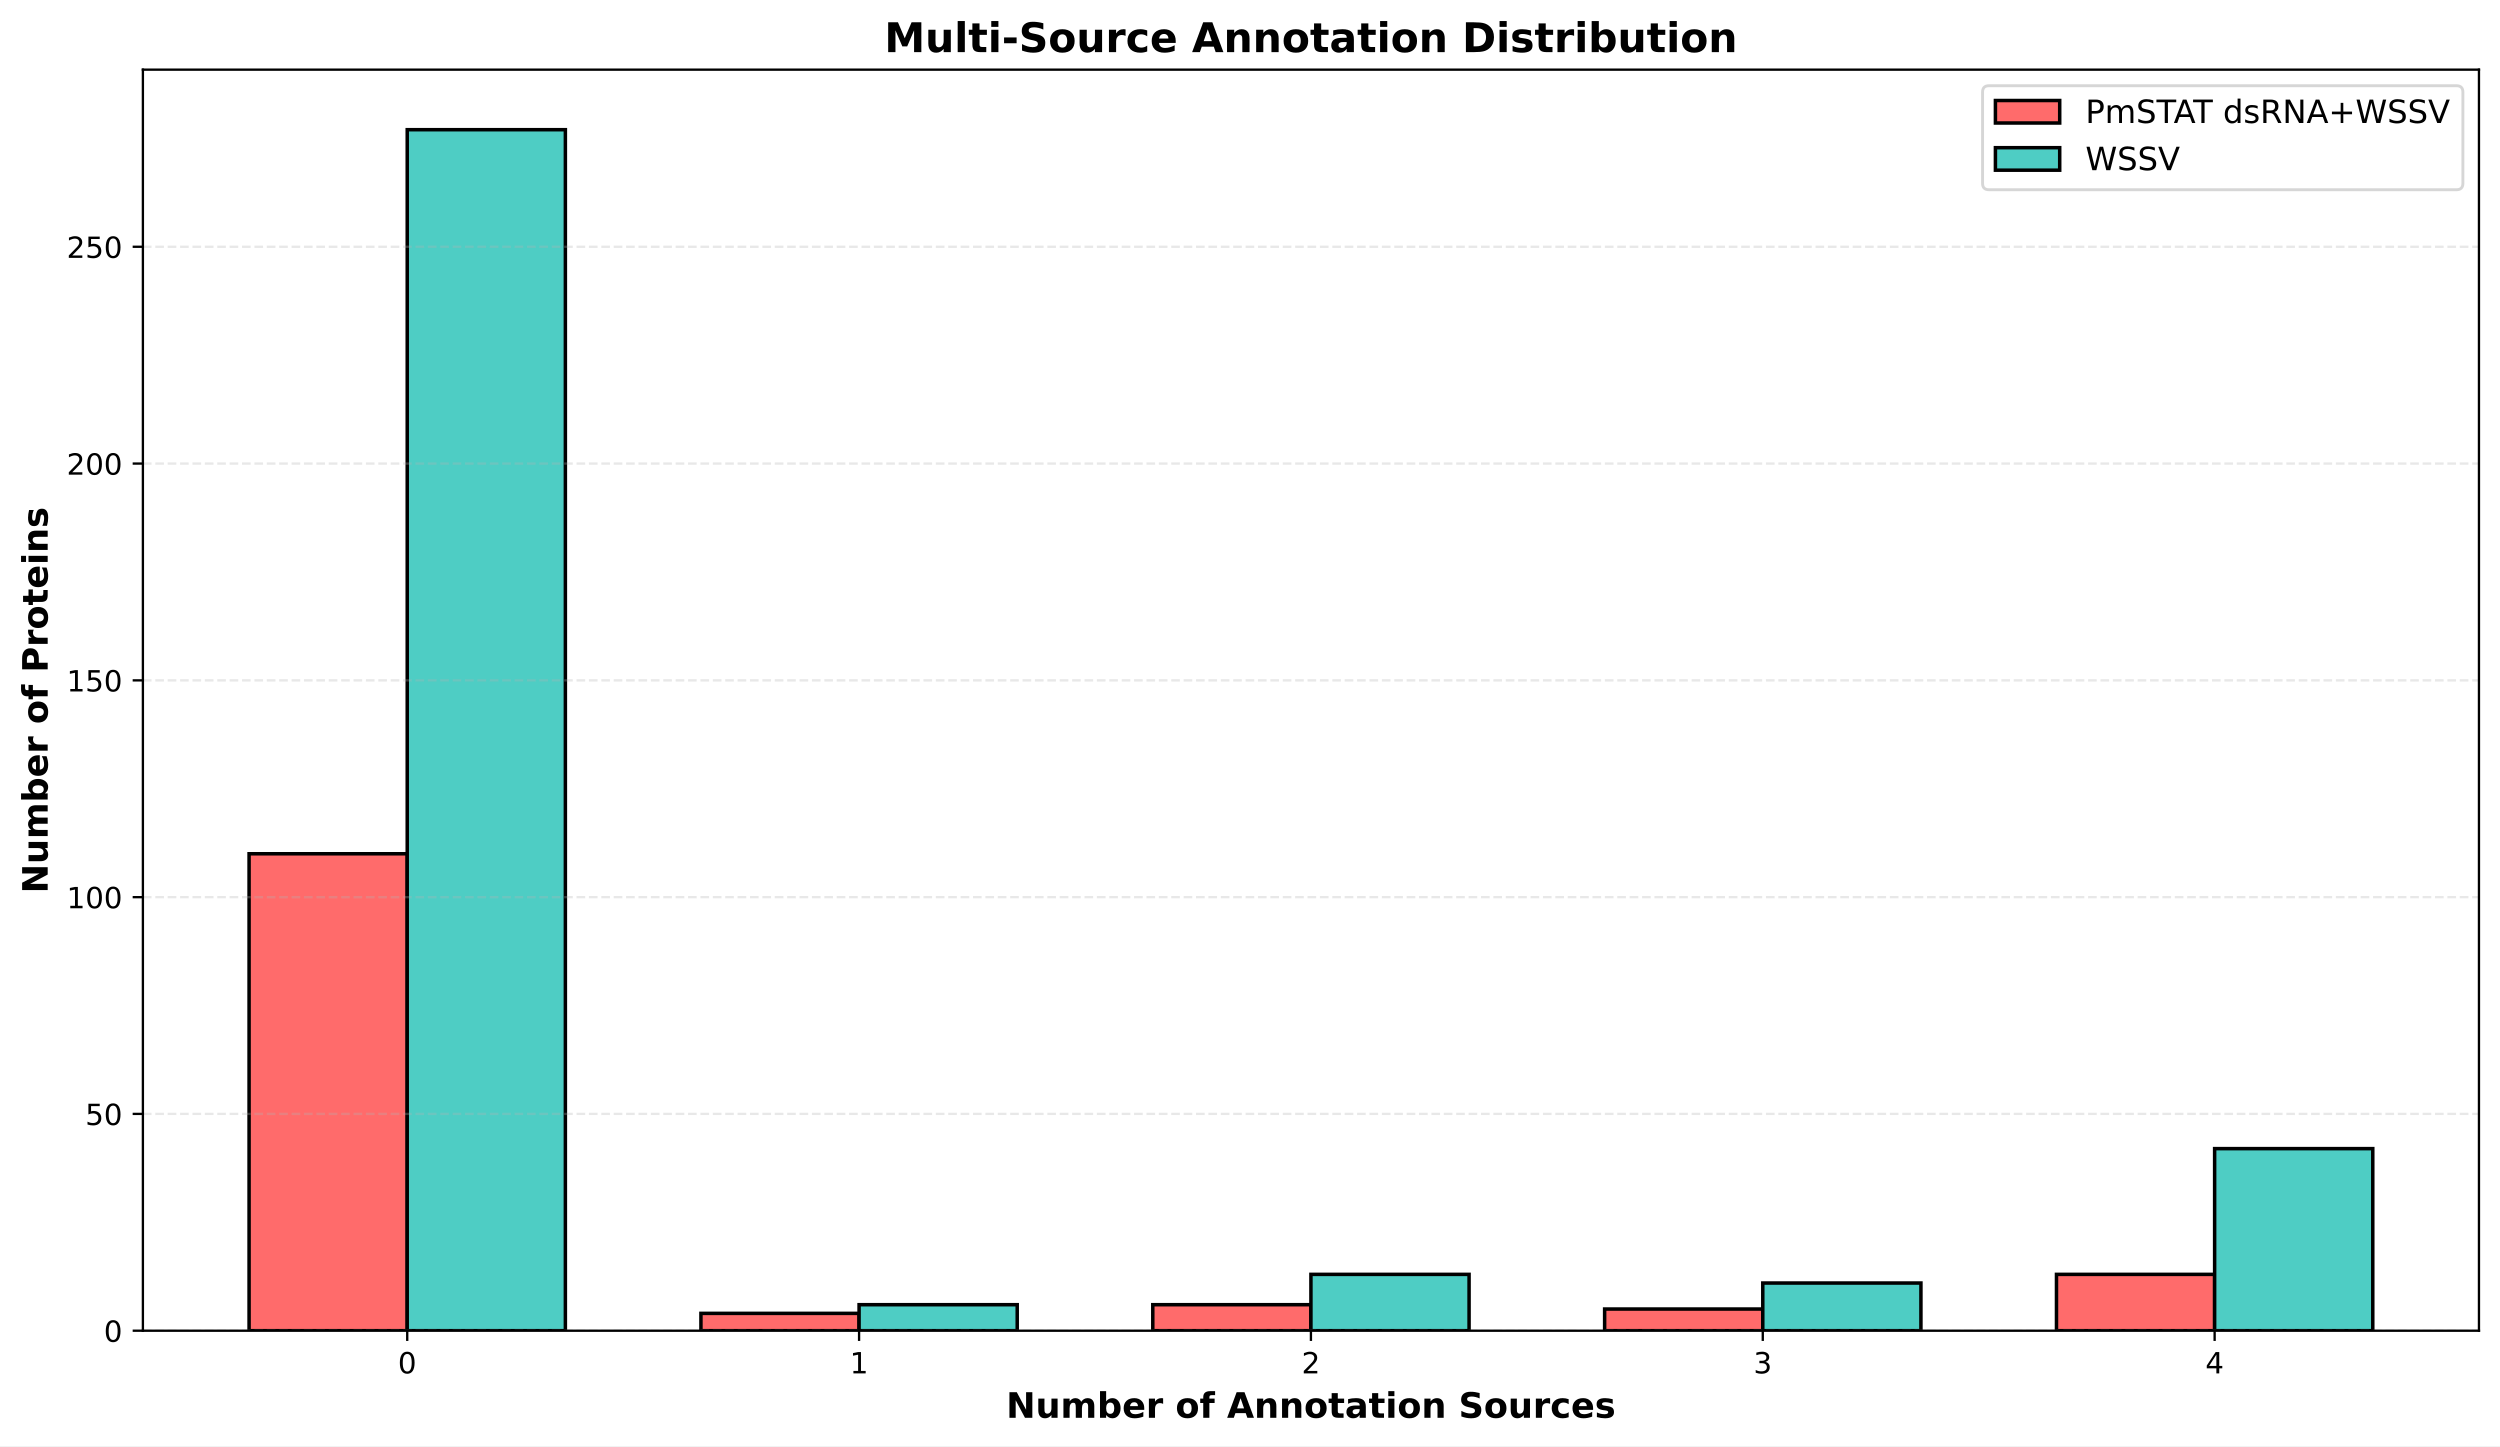
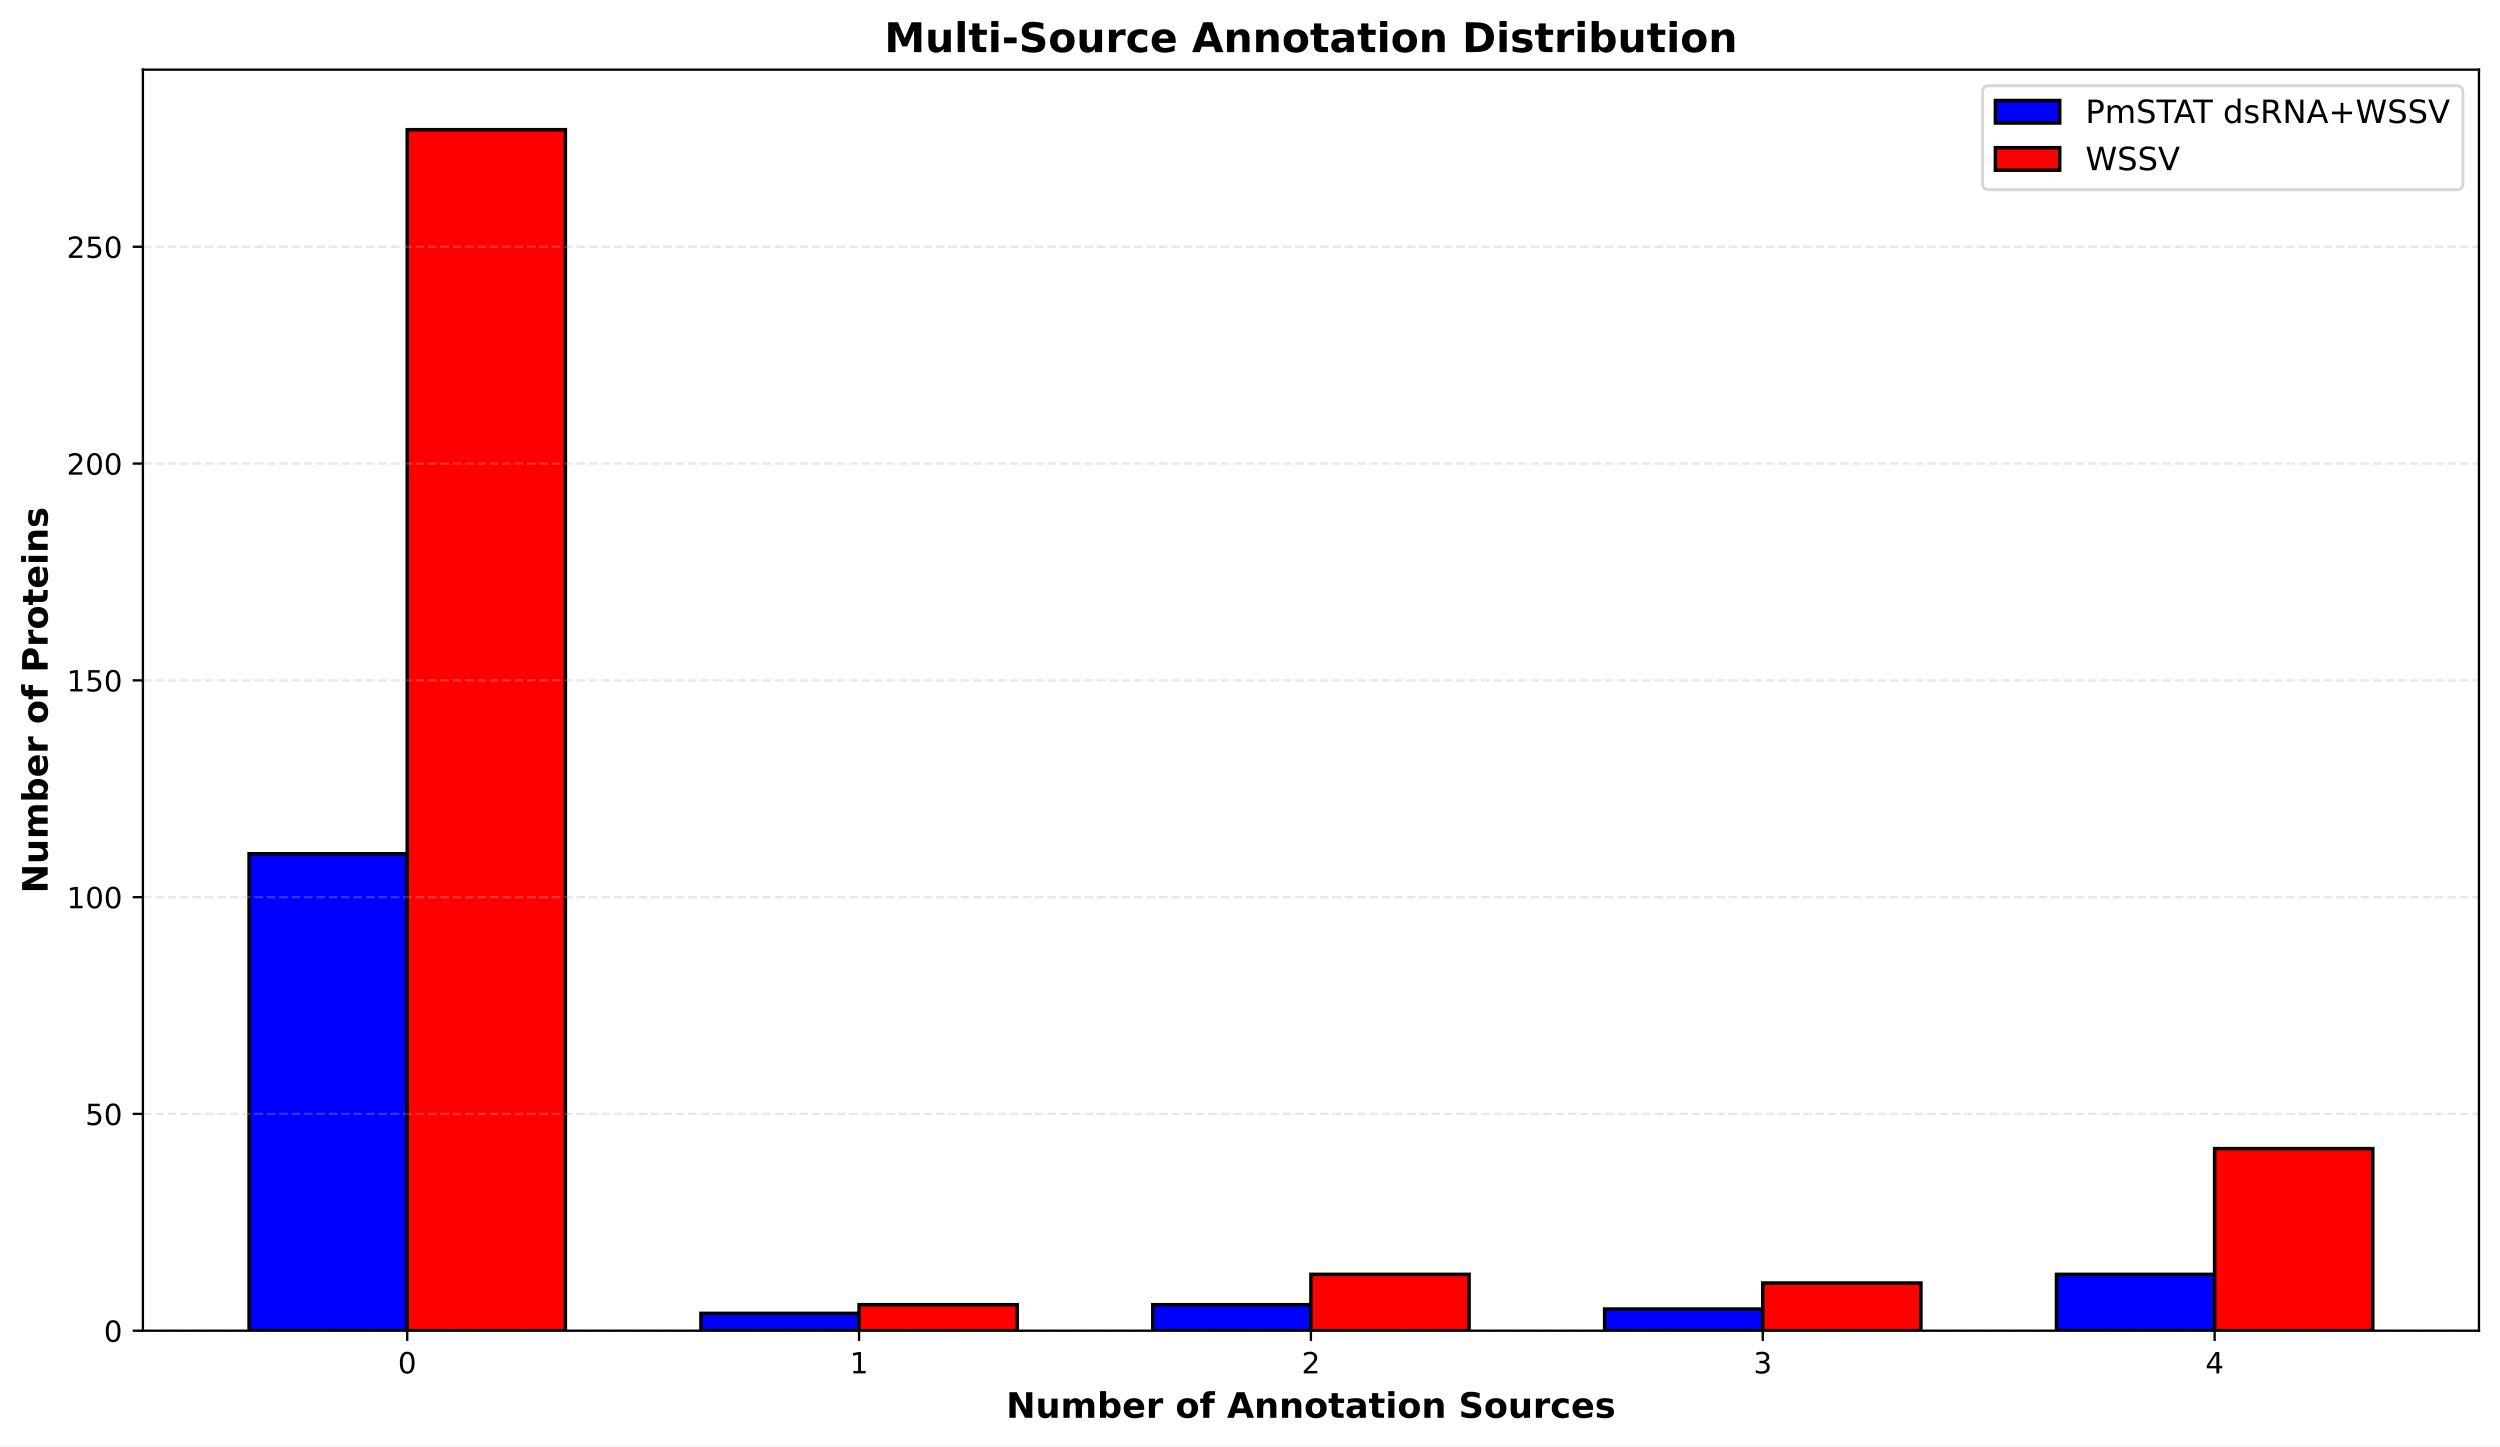
<svg xmlns="http://www.w3.org/2000/svg" xmlns:xlink="http://www.w3.org/1999/xlink" width="855.551pt" height="494.89pt" viewBox="0 0 855.551 494.89" version="1.1">
  <defs>
    <style type="text/css">*{stroke-linejoin: round; stroke-linecap: butt}</style>
  </defs>
  <g id="figure_1">
    <g id="patch_1">
      <path d="M 0 494.89  L 855.551 494.89  L 855.551 0  L 0 0  z " style="fill: #ffffff" />
    </g>
    <g id="axes_1">
      <g id="patch_2">
        <path d="M 48.901 455.398  L 848.351 455.398  L 848.351 23.838  L 48.901 23.838  z " style="fill: #ffffff" />
      </g>
      <g id="patch_3">
-         <path d="M 85.24 455.398  L 139.361 455.398  L 139.361 292.181  L 85.24 292.181  z " clip-path="url(#pb38f978073)" style="fill: #ff6b6b; stroke: #000000; stroke-width: 1.2; stroke-linejoin: miter" />
+         <path d="M 85.24 455.398  L 139.361 455.398  L 139.361 292.181  L 85.24 292.181  z " clip-path="url(#p3e887a3053)" style="fill: #0000ff; stroke: #000000; stroke-width: 1.2; stroke-linejoin: miter" />
      </g>
      <g id="patch_4">
-         <path d="M 239.872 455.398  L 293.994 455.398  L 293.994 449.463  L 239.872 449.463  z " clip-path="url(#pb38f978073)" style="fill: #ff6b6b; stroke: #000000; stroke-width: 1.2; stroke-linejoin: miter" />
+         <path d="M 239.872 455.398  L 293.994 455.398  L 293.994 449.463  L 239.872 449.463  z " clip-path="url(#p3e887a3053)" style="fill: #0000ff; stroke: #000000; stroke-width: 1.2; stroke-linejoin: miter" />
      </g>
      <g id="patch_5">
-         <path d="M 394.505 455.398  L 448.626 455.398  L 448.626 446.495  L 394.505 446.495  z " clip-path="url(#pb38f978073)" style="fill: #ff6b6b; stroke: #000000; stroke-width: 1.2; stroke-linejoin: miter" />
+         <path d="M 394.505 455.398  L 448.626 455.398  L 448.626 446.495  L 394.505 446.495  z " clip-path="url(#p3e887a3053)" style="fill: #0000ff; stroke: #000000; stroke-width: 1.2; stroke-linejoin: miter" />
      </g>
      <g id="patch_6">
-         <path d="M 549.137 455.398  L 603.259 455.398  L 603.259 447.979  L 549.137 447.979  z " clip-path="url(#pb38f978073)" style="fill: #ff6b6b; stroke: #000000; stroke-width: 1.2; stroke-linejoin: miter" />
+         <path d="M 549.137 455.398  L 603.259 455.398  L 603.259 447.979  L 549.137 447.979  z " clip-path="url(#p3e887a3053)" style="fill: #0000ff; stroke: #000000; stroke-width: 1.2; stroke-linejoin: miter" />
      </g>
      <g id="patch_7">
-         <path d="M 703.77 455.398  L 757.891 455.398  L 757.891 436.109  L 703.77 436.109  z " clip-path="url(#pb38f978073)" style="fill: #ff6b6b; stroke: #000000; stroke-width: 1.2; stroke-linejoin: miter" />
+         <path d="M 703.77 455.398  L 757.891 455.398  L 757.891 436.109  L 703.77 436.109  z " clip-path="url(#p3e887a3053)" style="fill: #0000ff; stroke: #000000; stroke-width: 1.2; stroke-linejoin: miter" />
      </g>
      <g id="patch_8">
-         <path d="M 139.361 455.398  L 193.483 455.398  L 193.483 44.388  L 139.361 44.388  z " clip-path="url(#pb38f978073)" style="fill: #4ecdc4; stroke: #000000; stroke-width: 1.2; stroke-linejoin: miter" />
+         <path d="M 139.361 455.398  L 193.483 455.398  L 193.483 44.388  L 139.361 44.388  z " clip-path="url(#p3e887a3053)" style="fill: #ff0000; stroke: #000000; stroke-width: 1.2; stroke-linejoin: miter" />
      </g>
      <g id="patch_9">
-         <path d="M 293.994 455.398  L 348.115 455.398  L 348.115 446.495  L 293.994 446.495  z " clip-path="url(#pb38f978073)" style="fill: #4ecdc4; stroke: #000000; stroke-width: 1.2; stroke-linejoin: miter" />
+         <path d="M 293.994 455.398  L 348.115 455.398  L 348.115 446.495  L 293.994 446.495  z " clip-path="url(#p3e887a3053)" style="fill: #ff0000; stroke: #000000; stroke-width: 1.2; stroke-linejoin: miter" />
      </g>
      <g id="patch_10">
-         <path d="M 448.626 455.398  L 502.748 455.398  L 502.748 436.109  L 448.626 436.109  z " clip-path="url(#pb38f978073)" style="fill: #4ecdc4; stroke: #000000; stroke-width: 1.2; stroke-linejoin: miter" />
+         <path d="M 448.626 455.398  L 502.748 455.398  L 502.748 436.109  L 448.626 436.109  z " clip-path="url(#p3e887a3053)" style="fill: #ff0000; stroke: #000000; stroke-width: 1.2; stroke-linejoin: miter" />
      </g>
      <g id="patch_11">
-         <path d="M 603.259 455.398  L 657.38 455.398  L 657.38 439.076  L 603.259 439.076  z " clip-path="url(#pb38f978073)" style="fill: #4ecdc4; stroke: #000000; stroke-width: 1.2; stroke-linejoin: miter" />
+         <path d="M 603.259 455.398  L 657.38 455.398  L 657.38 439.076  L 603.259 439.076  z " clip-path="url(#p3e887a3053)" style="fill: #ff0000; stroke: #000000; stroke-width: 1.2; stroke-linejoin: miter" />
      </g>
      <g id="patch_12">
-         <path d="M 757.891 455.398  L 812.013 455.398  L 812.013 393.079  L 757.891 393.079  z " clip-path="url(#pb38f978073)" style="fill: #4ecdc4; stroke: #000000; stroke-width: 1.2; stroke-linejoin: miter" />
+         <path d="M 757.891 455.398  L 812.013 455.398  L 812.013 393.079  L 757.891 393.079  z " clip-path="url(#p3e887a3053)" style="fill: #ff0000; stroke: #000000; stroke-width: 1.2; stroke-linejoin: miter" />
      </g>
      <g id="matplotlib.axis_1">
        <g id="xtick_1">
          <g id="line2d_1">
            <defs>
-               <path id="mf3f2d8fe4f" d="M 0 0  L 0 3.5  " style="stroke: #000000; stroke-width: 0.8" />
+               <path id="m3066d6a804" d="M 0 0  L 0 3.5  " style="stroke: #000000; stroke-width: 0.8" />
            </defs>
            <g>
-               <use xlink:href="#mf3f2d8fe4f" x="139.361" y="455.398" style="stroke: #000000; stroke-width: 0.8" />
+               <use xlink:href="#m3066d6a804" x="139.361" y="455.398" style="stroke: #000000; stroke-width: 0.8" />
            </g>
          </g>
          <g id="text_1">
            <g transform="translate(136.18 469.9962) scale(0.1 -0.1)">
              <defs>
                <path id="DejaVuSans-30" d="M 2034 4250  Q 1547 4250 1301 3770  Q 1056 3291 1056 2328  Q 1056 1369 1301 889  Q 1547 409 2034 409  Q 2525 409 2770 889  Q 3016 1369 3016 2328  Q 3016 3291 2770 3770  Q 2525 4250 2034 4250  z M 2034 4750  Q 2819 4750 3233 4129  Q 3647 3509 3647 2328  Q 3647 1150 3233 529  Q 2819 -91 2034 -91  Q 1250 -91 836 529  Q 422 1150 422 2328  Q 422 3509 836 4129  Q 1250 4750 2034 4750  z " transform="scale(0.015625)" />
              </defs>
              <use xlink:href="#DejaVuSans-30" />
            </g>
          </g>
        </g>
        <g id="xtick_2">
          <g id="line2d_2">
            <g>
-               <use xlink:href="#mf3f2d8fe4f" x="293.994" y="455.398" style="stroke: #000000; stroke-width: 0.8" />
+               <use xlink:href="#m3066d6a804" x="293.994" y="455.398" style="stroke: #000000; stroke-width: 0.8" />
            </g>
          </g>
          <g id="text_2">
            <g transform="translate(290.8125 469.9962) scale(0.1 -0.1)">
              <defs>
                <path id="DejaVuSans-31" d="M 794 531  L 1825 531  L 1825 4091  L 703 3866  L 703 4441  L 1819 4666  L 2450 4666  L 2450 531  L 3481 531  L 3481 0  L 794 0  L 794 531  z " transform="scale(0.015625)" />
              </defs>
              <use xlink:href="#DejaVuSans-31" />
            </g>
          </g>
        </g>
        <g id="xtick_3">
          <g id="line2d_3">
            <g>
-               <use xlink:href="#mf3f2d8fe4f" x="448.626" y="455.398" style="stroke: #000000; stroke-width: 0.8" />
+               <use xlink:href="#m3066d6a804" x="448.626" y="455.398" style="stroke: #000000; stroke-width: 0.8" />
            </g>
          </g>
          <g id="text_3">
            <g transform="translate(445.445 469.9962) scale(0.1 -0.1)">
              <defs>
                <path id="DejaVuSans-32" d="M 1228 531  L 3431 531  L 3431 0  L 469 0  L 469 531  Q 828 903 1448 1529  Q 2069 2156 2228 2338  Q 2531 2678 2651 2914  Q 2772 3150 2772 3378  Q 2772 3750 2511 3984  Q 2250 4219 1831 4219  Q 1534 4219 1204 4116  Q 875 4013 500 3803  L 500 4441  Q 881 4594 1212 4672  Q 1544 4750 1819 4750  Q 2544 4750 2975 4387  Q 3406 4025 3406 3419  Q 3406 3131 3298 2873  Q 3191 2616 2906 2266  Q 2828 2175 2409 1742  Q 1991 1309 1228 531  z " transform="scale(0.015625)" />
              </defs>
              <use xlink:href="#DejaVuSans-32" />
            </g>
          </g>
        </g>
        <g id="xtick_4">
          <g id="line2d_4">
            <g>
-               <use xlink:href="#mf3f2d8fe4f" x="603.259" y="455.398" style="stroke: #000000; stroke-width: 0.8" />
+               <use xlink:href="#m3066d6a804" x="603.259" y="455.398" style="stroke: #000000; stroke-width: 0.8" />
            </g>
          </g>
          <g id="text_4">
            <g transform="translate(600.0775 469.9962) scale(0.1 -0.1)">
              <defs>
                <path id="DejaVuSans-33" d="M 2597 2516  Q 3050 2419 3304 2112  Q 3559 1806 3559 1356  Q 3559 666 3084 287  Q 2609 -91 1734 -91  Q 1441 -91 1130 -33  Q 819 25 488 141  L 488 750  Q 750 597 1062 519  Q 1375 441 1716 441  Q 2309 441 2620 675  Q 2931 909 2931 1356  Q 2931 1769 2642 2001  Q 2353 2234 1838 2234  L 1294 2234  L 1294 2753  L 1863 2753  Q 2328 2753 2575 2939  Q 2822 3125 2822 3475  Q 2822 3834 2567 4026  Q 2313 4219 1838 4219  Q 1578 4219 1281 4162  Q 984 4106 628 3988  L 628 4550  Q 988 4650 1302 4700  Q 1616 4750 1894 4750  Q 2613 4750 3031 4423  Q 3450 4097 3450 3541  Q 3450 3153 3228 2886  Q 3006 2619 2597 2516  z " transform="scale(0.015625)" />
              </defs>
              <use xlink:href="#DejaVuSans-33" />
            </g>
          </g>
        </g>
        <g id="xtick_5">
          <g id="line2d_5">
            <g>
-               <use xlink:href="#mf3f2d8fe4f" x="757.891" y="455.398" style="stroke: #000000; stroke-width: 0.8" />
+               <use xlink:href="#m3066d6a804" x="757.891" y="455.398" style="stroke: #000000; stroke-width: 0.8" />
            </g>
          </g>
          <g id="text_5">
            <g transform="translate(754.71 469.9962) scale(0.1 -0.1)">
              <defs>
                <path id="DejaVuSans-34" d="M 2419 4116  L 825 1625  L 2419 1625  L 2419 4116  z M 2253 4666  L 3047 4666  L 3047 1625  L 3713 1625  L 3713 1100  L 3047 1100  L 3047 0  L 2419 0  L 2419 1100  L 313 1100  L 313 1709  L 2253 4666  z " transform="scale(0.015625)" />
              </defs>
              <use xlink:href="#DejaVuSans-34" />
            </g>
          </g>
        </g>
        <g id="text_6">
          <g transform="translate(344.3462 485.1941) scale(0.12 -0.12)">
            <defs>
              <path id="DejaVuSans-Bold-4e" d="M 588 4666  L 1931 4666  L 3628 1466  L 3628 4666  L 4769 4666  L 4769 0  L 3425 0  L 1728 3200  L 1728 0  L 588 0  L 588 4666  z " transform="scale(0.015625)" />
              <path id="DejaVuSans-Bold-75" d="M 500 1363  L 500 3500  L 1625 3500  L 1625 3150  Q 1625 2866 1622 2436  Q 1619 2006 1619 1863  Q 1619 1441 1641 1255  Q 1663 1069 1716 984  Q 1784 875 1895 815  Q 2006 756 2150 756  Q 2500 756 2700 1025  Q 2900 1294 2900 1772  L 2900 3500  L 4019 3500  L 4019 0  L 2900 0  L 2900 506  Q 2647 200 2364 54  Q 2081 -91 1741 -91  Q 1134 -91 817 281  Q 500 653 500 1363  z " transform="scale(0.015625)" />
              <path id="DejaVuSans-Bold-6d" d="M 3781 2919  Q 3994 3244 4286 3414  Q 4578 3584 4928 3584  Q 5531 3584 5847 3212  Q 6163 2841 6163 2131  L 6163 0  L 5038 0  L 5038 1825  Q 5041 1866 5042 1909  Q 5044 1953 5044 2034  Q 5044 2406 4934 2573  Q 4825 2741 4581 2741  Q 4263 2741 4089 2478  Q 3916 2216 3909 1719  L 3909 0  L 2784 0  L 2784 1825  Q 2784 2406 2684 2573  Q 2584 2741 2328 2741  Q 2006 2741 1831 2477  Q 1656 2213 1656 1722  L 1656 0  L 531 0  L 531 3500  L 1656 3500  L 1656 2988  Q 1863 3284 2130 3434  Q 2397 3584 2719 3584  Q 3081 3584 3359 3409  Q 3638 3234 3781 2919  z " transform="scale(0.015625)" />
              <path id="DejaVuSans-Bold-62" d="M 2400 722  Q 2759 722 2948 984  Q 3138 1247 3138 1747  Q 3138 2247 2948 2509  Q 2759 2772 2400 2772  Q 2041 2772 1848 2508  Q 1656 2244 1656 1747  Q 1656 1250 1848 986  Q 2041 722 2400 722  z M 1656 2988  Q 1888 3294 2169 3439  Q 2450 3584 2816 3584  Q 3463 3584 3878 3070  Q 4294 2556 4294 1747  Q 4294 938 3878 423  Q 3463 -91 2816 -91  Q 2450 -91 2169 54  Q 1888 200 1656 506  L 1656 0  L 538 0  L 538 4863  L 1656 4863  L 1656 2988  z " transform="scale(0.015625)" />
              <path id="DejaVuSans-Bold-65" d="M 4031 1759  L 4031 1441  L 1416 1441  Q 1456 1047 1700 850  Q 1944 653 2381 653  Q 2734 653 3104 758  Q 3475 863 3866 1075  L 3866 213  Q 3469 63 3072 -14  Q 2675 -91 2278 -91  Q 1328 -91 801 392  Q 275 875 275 1747  Q 275 2603 792 3093  Q 1309 3584 2216 3584  Q 3041 3584 3536 3087  Q 4031 2591 4031 1759  z M 2881 2131  Q 2881 2450 2695 2645  Q 2509 2841 2209 2841  Q 1884 2841 1681 2658  Q 1478 2475 1428 2131  L 2881 2131  z " transform="scale(0.015625)" />
              <path id="DejaVuSans-Bold-72" d="M 3138 2547  Q 2991 2616 2845 2648  Q 2700 2681 2553 2681  Q 2122 2681 1889 2404  Q 1656 2128 1656 1613  L 1656 0  L 538 0  L 538 3500  L 1656 3500  L 1656 2925  Q 1872 3269 2151 3426  Q 2431 3584 2822 3584  Q 2878 3584 2943 3579  Q 3009 3575 3134 3559  L 3138 2547  z " transform="scale(0.015625)" />
              <path id="DejaVuSans-Bold-20" transform="scale(0.015625)" />
              <path id="DejaVuSans-Bold-6f" d="M 2203 2784  Q 1831 2784 1636 2517  Q 1441 2250 1441 1747  Q 1441 1244 1636 976  Q 1831 709 2203 709  Q 2569 709 2762 976  Q 2956 1244 2956 1747  Q 2956 2250 2762 2517  Q 2569 2784 2203 2784  z M 2203 3584  Q 3106 3584 3614 3096  Q 4122 2609 4122 1747  Q 4122 884 3614 396  Q 3106 -91 2203 -91  Q 1297 -91 786 396  Q 275 884 275 1747  Q 275 2609 786 3096  Q 1297 3584 2203 3584  z " transform="scale(0.015625)" />
              <path id="DejaVuSans-Bold-66" d="M 2841 4863  L 2841 4128  L 2222 4128  Q 1984 4128 1890 4042  Q 1797 3956 1797 3744  L 1797 3500  L 2753 3500  L 2753 2700  L 1797 2700  L 1797 0  L 678 0  L 678 2700  L 122 2700  L 122 3500  L 678 3500  L 678 3744  Q 678 4316 997 4589  Q 1316 4863 1984 4863  L 2841 4863  z " transform="scale(0.015625)" />
              <path id="DejaVuSans-Bold-41" d="M 3419 850  L 1538 850  L 1241 0  L 31 0  L 1759 4666  L 3194 4666  L 4922 0  L 3713 0  L 3419 850  z M 1838 1716  L 3116 1716  L 2478 3572  L 1838 1716  z " transform="scale(0.015625)" />
              <path id="DejaVuSans-Bold-6e" d="M 4056 2131  L 4056 0  L 2931 0  L 2931 347  L 2931 1631  Q 2931 2084 2911 2256  Q 2891 2428 2841 2509  Q 2775 2619 2662 2680  Q 2550 2741 2406 2741  Q 2056 2741 1856 2470  Q 1656 2200 1656 1722  L 1656 0  L 538 0  L 538 3500  L 1656 3500  L 1656 2988  Q 1909 3294 2193 3439  Q 2478 3584 2822 3584  Q 3428 3584 3742 3212  Q 4056 2841 4056 2131  z " transform="scale(0.015625)" />
              <path id="DejaVuSans-Bold-74" d="M 1759 4494  L 1759 3500  L 2913 3500  L 2913 2700  L 1759 2700  L 1759 1216  Q 1759 972 1856 886  Q 1953 800 2241 800  L 2816 800  L 2816 0  L 1856 0  Q 1194 0 917 276  Q 641 553 641 1216  L 641 2700  L 84 2700  L 84 3500  L 641 3500  L 641 4494  L 1759 4494  z " transform="scale(0.015625)" />
              <path id="DejaVuSans-Bold-61" d="M 2106 1575  Q 1756 1575 1579 1456  Q 1403 1338 1403 1106  Q 1403 894 1545 773  Q 1688 653 1941 653  Q 2256 653 2472 879  Q 2688 1106 2688 1447  L 2688 1575  L 2106 1575  z M 3816 1997  L 3816 0  L 2688 0  L 2688 519  Q 2463 200 2181 54  Q 1900 -91 1497 -91  Q 953 -91 614 226  Q 275 544 275 1050  Q 275 1666 698 1953  Q 1122 2241 2028 2241  L 2688 2241  L 2688 2328  Q 2688 2594 2478 2717  Q 2269 2841 1825 2841  Q 1466 2841 1156 2769  Q 847 2697 581 2553  L 581 3406  Q 941 3494 1303 3539  Q 1666 3584 2028 3584  Q 2975 3584 3395 3211  Q 3816 2838 3816 1997  z " transform="scale(0.015625)" />
              <path id="DejaVuSans-Bold-69" d="M 538 3500  L 1656 3500  L 1656 0  L 538 0  L 538 3500  z M 538 4863  L 1656 4863  L 1656 3950  L 538 3950  L 538 4863  z " transform="scale(0.015625)" />
              <path id="DejaVuSans-Bold-53" d="M 3834 4519  L 3834 3531  Q 3450 3703 3084 3790  Q 2719 3878 2394 3878  Q 1963 3878 1756 3759  Q 1550 3641 1550 3391  Q 1550 3203 1689 3098  Q 1828 2994 2194 2919  L 2706 2816  Q 3484 2659 3812 2340  Q 4141 2022 4141 1434  Q 4141 663 3683 286  Q 3225 -91 2284 -91  Q 1841 -91 1394 -6  Q 947 78 500 244  L 500 1259  Q 947 1022 1364 901  Q 1781 781 2169 781  Q 2563 781 2772 912  Q 2981 1044 2981 1288  Q 2981 1506 2839 1625  Q 2697 1744 2272 1838  L 1806 1941  Q 1106 2091 782 2419  Q 459 2747 459 3303  Q 459 4000 909 4375  Q 1359 4750 2203 4750  Q 2588 4750 2994 4692  Q 3400 4634 3834 4519  z " transform="scale(0.015625)" />
              <path id="DejaVuSans-Bold-63" d="M 3366 3391  L 3366 2478  Q 3138 2634 2908 2709  Q 2678 2784 2431 2784  Q 1963 2784 1702 2511  Q 1441 2238 1441 1747  Q 1441 1256 1702 982  Q 1963 709 2431 709  Q 2694 709 2930 787  Q 3166 866 3366 1019  L 3366 103  Q 3103 6 2833 -42  Q 2563 -91 2291 -91  Q 1344 -91 809 395  Q 275 881 275 1747  Q 275 2613 809 3098  Q 1344 3584 2291 3584  Q 2566 3584 2833 3536  Q 3100 3488 3366 3391  z " transform="scale(0.015625)" />
              <path id="DejaVuSans-Bold-73" d="M 3272 3391  L 3272 2541  Q 2913 2691 2578 2766  Q 2244 2841 1947 2841  Q 1628 2841 1473 2761  Q 1319 2681 1319 2516  Q 1319 2381 1436 2309  Q 1553 2238 1856 2203  L 2053 2175  Q 2913 2066 3209 1816  Q 3506 1566 3506 1031  Q 3506 472 3093 190  Q 2681 -91 1863 -91  Q 1516 -91 1145 -36  Q 775 19 384 128  L 384 978  Q 719 816 1070 734  Q 1422 653 1784 653  Q 2113 653 2278 743  Q 2444 834 2444 1013  Q 2444 1163 2330 1236  Q 2216 1309 1875 1350  L 1678 1375  Q 931 1469 631 1722  Q 331 1975 331 2491  Q 331 3047 712 3315  Q 1094 3584 1881 3584  Q 2191 3584 2531 3537  Q 2872 3491 3272 3391  z " transform="scale(0.015625)" />
            </defs>
            <use xlink:href="#DejaVuSans-Bold-4e" />
            <use xlink:href="#DejaVuSans-Bold-75" transform="translate(83.69141 0)" />
            <use xlink:href="#DejaVuSans-Bold-6d" transform="translate(154.8828 0)" />
            <use xlink:href="#DejaVuSans-Bold-62" transform="translate(259.082 0)" />
            <use xlink:href="#DejaVuSans-Bold-65" transform="translate(330.6641 0)" />
            <use xlink:href="#DejaVuSans-Bold-72" transform="translate(398.4863 0)" />
            <use xlink:href="#DejaVuSans-Bold-20" transform="translate(447.8027 0)" />
            <use xlink:href="#DejaVuSans-Bold-6f" transform="translate(482.6172 0)" />
            <use xlink:href="#DejaVuSans-Bold-66" transform="translate(551.3184 0)" />
            <use xlink:href="#DejaVuSans-Bold-20" transform="translate(594.8242 0)" />
            <use xlink:href="#DejaVuSans-Bold-41" transform="translate(629.6387 0)" />
            <use xlink:href="#DejaVuSans-Bold-6e" transform="translate(707.0312 0)" />
            <use xlink:href="#DejaVuSans-Bold-6e" transform="translate(778.2227 0)" />
            <use xlink:href="#DejaVuSans-Bold-6f" transform="translate(849.4141 0)" />
            <use xlink:href="#DejaVuSans-Bold-74" transform="translate(918.1152 0)" />
            <use xlink:href="#DejaVuSans-Bold-61" transform="translate(965.918 0)" />
            <use xlink:href="#DejaVuSans-Bold-74" transform="translate(1033.398 0)" />
            <use xlink:href="#DejaVuSans-Bold-69" transform="translate(1081.201 0)" />
            <use xlink:href="#DejaVuSans-Bold-6f" transform="translate(1115.479 0)" />
            <use xlink:href="#DejaVuSans-Bold-6e" transform="translate(1184.18 0)" />
            <use xlink:href="#DejaVuSans-Bold-20" transform="translate(1255.371 0)" />
            <use xlink:href="#DejaVuSans-Bold-53" transform="translate(1290.186 0)" />
            <use xlink:href="#DejaVuSans-Bold-6f" transform="translate(1362.207 0)" />
            <use xlink:href="#DejaVuSans-Bold-75" transform="translate(1430.908 0)" />
            <use xlink:href="#DejaVuSans-Bold-72" transform="translate(1502.1 0)" />
            <use xlink:href="#DejaVuSans-Bold-63" transform="translate(1551.416 0)" />
            <use xlink:href="#DejaVuSans-Bold-65" transform="translate(1610.693 0)" />
            <use xlink:href="#DejaVuSans-Bold-73" transform="translate(1678.516 0)" />
          </g>
        </g>
      </g>
      <g id="matplotlib.axis_2">
        <g id="ytick_1">
          <g id="line2d_6">
-             <path d="M 48.901 455.398  L 848.351 455.398  " clip-path="url(#pb38f978073)" style="fill: none; stroke-dasharray: 2.96,1.28; stroke-dashoffset: 0; stroke: #b0b0b0; stroke-opacity: 0.3; stroke-width: 0.8" />
+             <path d="M 48.901 455.398  L 848.351 455.398  " clip-path="url(#p3e887a3053)" style="fill: none; stroke-dasharray: 2.96,1.28; stroke-dashoffset: 0; stroke: #b0b0b0; stroke-opacity: 0.3; stroke-width: 0.8" />
          </g>
          <g id="line2d_7">
            <defs>
-               <path id="m71ae663f70" d="M 0 0  L -3.5 0  " style="stroke: #000000; stroke-width: 0.8" />
+               <path id="m9f82db3da8" d="M 0 0  L -3.5 0  " style="stroke: #000000; stroke-width: 0.8" />
            </defs>
            <g>
-               <use xlink:href="#m71ae663f70" x="48.901" y="455.398" style="stroke: #000000; stroke-width: 0.8" />
+               <use xlink:href="#m9f82db3da8" x="48.901" y="455.398" style="stroke: #000000; stroke-width: 0.8" />
            </g>
          </g>
          <g id="text_7">
            <g transform="translate(35.53875 459.197) scale(0.1 -0.1)">
              <use xlink:href="#DejaVuSans-30" />
            </g>
          </g>
        </g>
        <g id="ytick_2">
          <g id="line2d_8">
-             <path d="M 48.901 381.208  L 848.351 381.208  " clip-path="url(#pb38f978073)" style="fill: none; stroke-dasharray: 2.96,1.28; stroke-dashoffset: 0; stroke: #b0b0b0; stroke-opacity: 0.3; stroke-width: 0.8" />
+             <path d="M 48.901 381.208  L 848.351 381.208  " clip-path="url(#p3e887a3053)" style="fill: none; stroke-dasharray: 2.96,1.28; stroke-dashoffset: 0; stroke: #b0b0b0; stroke-opacity: 0.3; stroke-width: 0.8" />
          </g>
          <g id="line2d_9">
            <g>
-               <use xlink:href="#m71ae663f70" x="48.901" y="381.208" style="stroke: #000000; stroke-width: 0.8" />
+               <use xlink:href="#m9f82db3da8" x="48.901" y="381.208" style="stroke: #000000; stroke-width: 0.8" />
            </g>
          </g>
          <g id="text_8">
            <g transform="translate(29.17625 385.0076) scale(0.1 -0.1)">
              <defs>
                <path id="DejaVuSans-35" d="M 691 4666  L 3169 4666  L 3169 4134  L 1269 4134  L 1269 2991  Q 1406 3038 1543 3061  Q 1681 3084 1819 3084  Q 2600 3084 3056 2656  Q 3513 2228 3513 1497  Q 3513 744 3044 326  Q 2575 -91 1722 -91  Q 1428 -91 1123 -41  Q 819 9 494 109  L 494 744  Q 775 591 1075 516  Q 1375 441 1709 441  Q 2250 441 2565 725  Q 2881 1009 2881 1497  Q 2881 1984 2565 2268  Q 2250 2553 1709 2553  Q 1456 2553 1204 2497  Q 953 2441 691 2322  L 691 4666  z " transform="scale(0.015625)" />
              </defs>
              <use xlink:href="#DejaVuSans-35" />
              <use xlink:href="#DejaVuSans-30" transform="translate(63.62305 0)" />
            </g>
          </g>
        </g>
        <g id="ytick_3">
          <g id="line2d_10">
-             <path d="M 48.901 307.019  L 848.351 307.019  " clip-path="url(#pb38f978073)" style="fill: none; stroke-dasharray: 2.96,1.28; stroke-dashoffset: 0; stroke: #b0b0b0; stroke-opacity: 0.3; stroke-width: 0.8" />
+             <path d="M 48.901 307.019  L 848.351 307.019  " clip-path="url(#p3e887a3053)" style="fill: none; stroke-dasharray: 2.96,1.28; stroke-dashoffset: 0; stroke: #b0b0b0; stroke-opacity: 0.3; stroke-width: 0.8" />
          </g>
          <g id="line2d_11">
            <g>
-               <use xlink:href="#m71ae663f70" x="48.901" y="307.019" style="stroke: #000000; stroke-width: 0.8" />
+               <use xlink:href="#m9f82db3da8" x="48.901" y="307.019" style="stroke: #000000; stroke-width: 0.8" />
            </g>
          </g>
          <g id="text_9">
            <g transform="translate(22.81375 310.8181) scale(0.1 -0.1)">
              <use xlink:href="#DejaVuSans-31" />
              <use xlink:href="#DejaVuSans-30" transform="translate(63.62305 0)" />
              <use xlink:href="#DejaVuSans-30" transform="translate(127.2461 0)" />
            </g>
          </g>
        </g>
        <g id="ytick_4">
          <g id="line2d_12">
-             <path d="M 48.901 232.829  L 848.351 232.829  " clip-path="url(#pb38f978073)" style="fill: none; stroke-dasharray: 2.96,1.28; stroke-dashoffset: 0; stroke: #b0b0b0; stroke-opacity: 0.3; stroke-width: 0.8" />
+             <path d="M 48.901 232.829  L 848.351 232.829  " clip-path="url(#p3e887a3053)" style="fill: none; stroke-dasharray: 2.96,1.28; stroke-dashoffset: 0; stroke: #b0b0b0; stroke-opacity: 0.3; stroke-width: 0.8" />
          </g>
          <g id="line2d_13">
            <g>
-               <use xlink:href="#m71ae663f70" x="48.901" y="232.829" style="stroke: #000000; stroke-width: 0.8" />
+               <use xlink:href="#m9f82db3da8" x="48.901" y="232.829" style="stroke: #000000; stroke-width: 0.8" />
            </g>
          </g>
          <g id="text_10">
            <g transform="translate(22.81375 236.6287) scale(0.1 -0.1)">
              <use xlink:href="#DejaVuSans-31" />
              <use xlink:href="#DejaVuSans-35" transform="translate(63.62305 0)" />
              <use xlink:href="#DejaVuSans-30" transform="translate(127.2461 0)" />
            </g>
          </g>
        </g>
        <g id="ytick_5">
          <g id="line2d_14">
-             <path d="M 48.901 158.64  L 848.351 158.64  " clip-path="url(#pb38f978073)" style="fill: none; stroke-dasharray: 2.96,1.28; stroke-dashoffset: 0; stroke: #b0b0b0; stroke-opacity: 0.3; stroke-width: 0.8" />
+             <path d="M 48.901 158.64  L 848.351 158.64  " clip-path="url(#p3e887a3053)" style="fill: none; stroke-dasharray: 2.96,1.28; stroke-dashoffset: 0; stroke: #b0b0b0; stroke-opacity: 0.3; stroke-width: 0.8" />
          </g>
          <g id="line2d_15">
            <g>
-               <use xlink:href="#m71ae663f70" x="48.901" y="158.64" style="stroke: #000000; stroke-width: 0.8" />
+               <use xlink:href="#m9f82db3da8" x="48.901" y="158.64" style="stroke: #000000; stroke-width: 0.8" />
            </g>
          </g>
          <g id="text_11">
            <g transform="translate(22.81375 162.4393) scale(0.1 -0.1)">
              <use xlink:href="#DejaVuSans-32" />
              <use xlink:href="#DejaVuSans-30" transform="translate(63.62305 0)" />
              <use xlink:href="#DejaVuSans-30" transform="translate(127.2461 0)" />
            </g>
          </g>
        </g>
        <g id="ytick_6">
          <g id="line2d_16">
-             <path d="M 48.901 84.451  L 848.351 84.451  " clip-path="url(#pb38f978073)" style="fill: none; stroke-dasharray: 2.96,1.28; stroke-dashoffset: 0; stroke: #b0b0b0; stroke-opacity: 0.3; stroke-width: 0.8" />
+             <path d="M 48.901 84.451  L 848.351 84.451  " clip-path="url(#p3e887a3053)" style="fill: none; stroke-dasharray: 2.96,1.28; stroke-dashoffset: 0; stroke: #b0b0b0; stroke-opacity: 0.3; stroke-width: 0.8" />
          </g>
          <g id="line2d_17">
            <g>
-               <use xlink:href="#m71ae663f70" x="48.901" y="84.451" style="stroke: #000000; stroke-width: 0.8" />
+               <use xlink:href="#m9f82db3da8" x="48.901" y="84.451" style="stroke: #000000; stroke-width: 0.8" />
            </g>
          </g>
          <g id="text_12">
            <g transform="translate(22.81375 88.24981) scale(0.1 -0.1)">
              <use xlink:href="#DejaVuSans-32" />
              <use xlink:href="#DejaVuSans-35" transform="translate(63.62305 0)" />
              <use xlink:href="#DejaVuSans-30" transform="translate(127.2461 0)" />
            </g>
          </g>
        </g>
        <g id="text_13">
          <g transform="translate(16.31812 305.7106) rotate(-90) scale(0.12 -0.12)">
            <defs>
              <path id="DejaVuSans-Bold-50" d="M 588 4666  L 2584 4666  Q 3475 4666 3951 4270  Q 4428 3875 4428 3144  Q 4428 2409 3951 2014  Q 3475 1619 2584 1619  L 1791 1619  L 1791 0  L 588 0  L 588 4666  z M 1791 3794  L 1791 2491  L 2456 2491  Q 2806 2491 2997 2661  Q 3188 2831 3188 3144  Q 3188 3456 2997 3625  Q 2806 3794 2456 3794  L 1791 3794  z " transform="scale(0.015625)" />
            </defs>
            <use xlink:href="#DejaVuSans-Bold-4e" />
            <use xlink:href="#DejaVuSans-Bold-75" transform="translate(83.69141 0)" />
            <use xlink:href="#DejaVuSans-Bold-6d" transform="translate(154.8828 0)" />
            <use xlink:href="#DejaVuSans-Bold-62" transform="translate(259.082 0)" />
            <use xlink:href="#DejaVuSans-Bold-65" transform="translate(330.6641 0)" />
            <use xlink:href="#DejaVuSans-Bold-72" transform="translate(398.4863 0)" />
            <use xlink:href="#DejaVuSans-Bold-20" transform="translate(447.8027 0)" />
            <use xlink:href="#DejaVuSans-Bold-6f" transform="translate(482.6172 0)" />
            <use xlink:href="#DejaVuSans-Bold-66" transform="translate(551.3184 0)" />
            <use xlink:href="#DejaVuSans-Bold-20" transform="translate(594.8242 0)" />
            <use xlink:href="#DejaVuSans-Bold-50" transform="translate(629.6387 0)" />
            <use xlink:href="#DejaVuSans-Bold-72" transform="translate(702.9297 0)" />
            <use xlink:href="#DejaVuSans-Bold-6f" transform="translate(752.2461 0)" />
            <use xlink:href="#DejaVuSans-Bold-74" transform="translate(820.9473 0)" />
            <use xlink:href="#DejaVuSans-Bold-65" transform="translate(868.75 0)" />
            <use xlink:href="#DejaVuSans-Bold-69" transform="translate(936.5723 0)" />
            <use xlink:href="#DejaVuSans-Bold-6e" transform="translate(970.8496 0)" />
            <use xlink:href="#DejaVuSans-Bold-73" transform="translate(1042.041 0)" />
          </g>
        </g>
      </g>
      <g id="patch_13">
        <path d="M 48.901 455.398  L 48.901 23.838  " style="fill: none; stroke: #000000; stroke-width: 0.8; stroke-linejoin: miter; stroke-linecap: square" />
      </g>
      <g id="patch_14">
        <path d="M 848.351 455.398  L 848.351 23.838  " style="fill: none; stroke: #000000; stroke-width: 0.8; stroke-linejoin: miter; stroke-linecap: square" />
      </g>
      <g id="patch_15">
        <path d="M 48.901 455.398  L 848.351 455.398  " style="fill: none; stroke: #000000; stroke-width: 0.8; stroke-linejoin: miter; stroke-linecap: square" />
      </g>
      <g id="patch_16">
        <path d="M 48.901 23.838  L 848.351 23.838  " style="fill: none; stroke: #000000; stroke-width: 0.8; stroke-linejoin: miter; stroke-linecap: square" />
      </g>
      <g id="text_14">
        <g transform="translate(302.6642 17.83781) scale(0.14 -0.14)">
          <defs>
            <path id="DejaVuSans-Bold-4d" d="M 588 4666  L 2119 4666  L 3181 2169  L 4250 4666  L 5778 4666  L 5778 0  L 4641 0  L 4641 3413  L 3566 897  L 2803 897  L 1728 3413  L 1728 0  L 588 0  L 588 4666  z " transform="scale(0.015625)" />
            <path id="DejaVuSans-Bold-6c" d="M 538 4863  L 1656 4863  L 1656 0  L 538 0  L 538 4863  z " transform="scale(0.015625)" />
            <path id="DejaVuSans-Bold-2d" d="M 347 2297  L 2309 2297  L 2309 1388  L 347 1388  L 347 2297  z " transform="scale(0.015625)" />
            <path id="DejaVuSans-Bold-44" d="M 1791 3756  L 1791 909  L 2222 909  Q 2959 909 3348 1275  Q 3738 1641 3738 2338  Q 3738 3031 3350 3393  Q 2963 3756 2222 3756  L 1791 3756  z M 588 4666  L 1856 4666  Q 2919 4666 3439 4514  Q 3959 4363 4331 4000  Q 4659 3684 4818 3271  Q 4978 2859 4978 2338  Q 4978 1809 4818 1395  Q 4659 981 4331 666  Q 3956 303 3431 151  Q 2906 0 1856 0  L 588 0  L 588 4666  z " transform="scale(0.015625)" />
          </defs>
          <use xlink:href="#DejaVuSans-Bold-4d" />
          <use xlink:href="#DejaVuSans-Bold-75" transform="translate(99.51172 0)" />
          <use xlink:href="#DejaVuSans-Bold-6c" transform="translate(170.7031 0)" />
          <use xlink:href="#DejaVuSans-Bold-74" transform="translate(204.9805 0)" />
          <use xlink:href="#DejaVuSans-Bold-69" transform="translate(252.7832 0)" />
          <use xlink:href="#DejaVuSans-Bold-2d" transform="translate(287.0605 0)" />
          <use xlink:href="#DejaVuSans-Bold-53" transform="translate(328.5645 0)" />
          <use xlink:href="#DejaVuSans-Bold-6f" transform="translate(400.5859 0)" />
          <use xlink:href="#DejaVuSans-Bold-75" transform="translate(469.2871 0)" />
          <use xlink:href="#DejaVuSans-Bold-72" transform="translate(540.4785 0)" />
          <use xlink:href="#DejaVuSans-Bold-63" transform="translate(589.7949 0)" />
          <use xlink:href="#DejaVuSans-Bold-65" transform="translate(649.0723 0)" />
          <use xlink:href="#DejaVuSans-Bold-20" transform="translate(716.8945 0)" />
          <use xlink:href="#DejaVuSans-Bold-41" transform="translate(751.709 0)" />
          <use xlink:href="#DejaVuSans-Bold-6e" transform="translate(829.1016 0)" />
          <use xlink:href="#DejaVuSans-Bold-6e" transform="translate(900.293 0)" />
          <use xlink:href="#DejaVuSans-Bold-6f" transform="translate(971.4844 0)" />
          <use xlink:href="#DejaVuSans-Bold-74" transform="translate(1040.186 0)" />
          <use xlink:href="#DejaVuSans-Bold-61" transform="translate(1087.988 0)" />
          <use xlink:href="#DejaVuSans-Bold-74" transform="translate(1155.469 0)" />
          <use xlink:href="#DejaVuSans-Bold-69" transform="translate(1203.271 0)" />
          <use xlink:href="#DejaVuSans-Bold-6f" transform="translate(1237.549 0)" />
          <use xlink:href="#DejaVuSans-Bold-6e" transform="translate(1306.25 0)" />
          <use xlink:href="#DejaVuSans-Bold-20" transform="translate(1377.441 0)" />
          <use xlink:href="#DejaVuSans-Bold-44" transform="translate(1412.256 0)" />
          <use xlink:href="#DejaVuSans-Bold-69" transform="translate(1495.264 0)" />
          <use xlink:href="#DejaVuSans-Bold-73" transform="translate(1529.541 0)" />
          <use xlink:href="#DejaVuSans-Bold-74" transform="translate(1589.062 0)" />
          <use xlink:href="#DejaVuSans-Bold-72" transform="translate(1636.865 0)" />
          <use xlink:href="#DejaVuSans-Bold-69" transform="translate(1686.182 0)" />
          <use xlink:href="#DejaVuSans-Bold-62" transform="translate(1720.459 0)" />
          <use xlink:href="#DejaVuSans-Bold-75" transform="translate(1792.041 0)" />
          <use xlink:href="#DejaVuSans-Bold-74" transform="translate(1863.232 0)" />
          <use xlink:href="#DejaVuSans-Bold-69" transform="translate(1911.035 0)" />
          <use xlink:href="#DejaVuSans-Bold-6f" transform="translate(1945.312 0)" />
          <use xlink:href="#DejaVuSans-Bold-6e" transform="translate(2014.014 0)" />
        </g>
      </g>
      <g id="legend_1">
        <g id="patch_17">
          <path d="M 680.672 64.93  L 840.651 64.93  Q 842.851 64.93 842.851 62.73  L 842.851 31.538  Q 842.851 29.338 840.651 29.338  L 680.672 29.338  Q 678.472 29.338 678.472 31.538  L 678.472 62.73  Q 678.472 64.93 680.672 64.93  z " style="fill: #ffffff; opacity: 0.8; stroke: #cccccc; stroke-linejoin: miter" />
        </g>
        <g id="patch_18">
-           <path d="M 682.872 42.096  L 704.872 42.096  L 704.872 34.396  L 682.872 34.396  z " style="fill: #ff6b6b; stroke: #000000; stroke-width: 1.2; stroke-linejoin: miter" />
+           <path d="M 682.872 42.096  L 704.872 42.096  L 704.872 34.396  L 682.872 34.396  z " style="fill: #0000ff; stroke: #000000; stroke-width: 1.2; stroke-linejoin: miter" />
        </g>
        <g id="text_15">
          <g transform="translate(713.6717 42.09609) scale(0.11 -0.11)">
            <defs>
              <path id="DejaVuSans-50" d="M 1259 4147  L 1259 2394  L 2053 2394  Q 2494 2394 2734 2622  Q 2975 2850 2975 3272  Q 2975 3691 2734 3919  Q 2494 4147 2053 4147  L 1259 4147  z M 628 4666  L 2053 4666  Q 2838 4666 3239 4311  Q 3641 3956 3641 3272  Q 3641 2581 3239 2228  Q 2838 1875 2053 1875  L 1259 1875  L 1259 0  L 628 0  L 628 4666  z " transform="scale(0.015625)" />
              <path id="DejaVuSans-6d" d="M 3328 2828  Q 3544 3216 3844 3400  Q 4144 3584 4550 3584  Q 5097 3584 5394 3201  Q 5691 2819 5691 2113  L 5691 0  L 5113 0  L 5113 2094  Q 5113 2597 4934 2840  Q 4756 3084 4391 3084  Q 3944 3084 3684 2787  Q 3425 2491 3425 1978  L 3425 0  L 2847 0  L 2847 2094  Q 2847 2600 2669 2842  Q 2491 3084 2119 3084  Q 1678 3084 1418 2786  Q 1159 2488 1159 1978  L 1159 0  L 581 0  L 581 3500  L 1159 3500  L 1159 2956  Q 1356 3278 1631 3431  Q 1906 3584 2284 3584  Q 2666 3584 2933 3390  Q 3200 3197 3328 2828  z " transform="scale(0.015625)" />
              <path id="DejaVuSans-53" d="M 3425 4513  L 3425 3897  Q 3066 4069 2747 4153  Q 2428 4238 2131 4238  Q 1616 4238 1336 4038  Q 1056 3838 1056 3469  Q 1056 3159 1242 3001  Q 1428 2844 1947 2747  L 2328 2669  Q 3034 2534 3370 2195  Q 3706 1856 3706 1288  Q 3706 609 3251 259  Q 2797 -91 1919 -91  Q 1588 -91 1214 -16  Q 841 59 441 206  L 441 856  Q 825 641 1194 531  Q 1563 422 1919 422  Q 2459 422 2753 634  Q 3047 847 3047 1241  Q 3047 1584 2836 1778  Q 2625 1972 2144 2069  L 1759 2144  Q 1053 2284 737 2584  Q 422 2884 422 3419  Q 422 4038 858 4394  Q 1294 4750 2059 4750  Q 2388 4750 2728 4690  Q 3069 4631 3425 4513  z " transform="scale(0.015625)" />
              <path id="DejaVuSans-54" d="M -19 4666  L 3928 4666  L 3928 4134  L 2272 4134  L 2272 0  L 1638 0  L 1638 4134  L -19 4134  L -19 4666  z " transform="scale(0.015625)" />
              <path id="DejaVuSans-41" d="M 2188 4044  L 1331 1722  L 3047 1722  L 2188 4044  z M 1831 4666  L 2547 4666  L 4325 0  L 3669 0  L 3244 1197  L 1141 1197  L 716 0  L 50 0  L 1831 4666  z " transform="scale(0.015625)" />
              <path id="DejaVuSans-20" transform="scale(0.015625)" />
              <path id="DejaVuSans-64" d="M 2906 2969  L 2906 4863  L 3481 4863  L 3481 0  L 2906 0  L 2906 525  Q 2725 213 2448 61  Q 2172 -91 1784 -91  Q 1150 -91 751 415  Q 353 922 353 1747  Q 353 2572 751 3078  Q 1150 3584 1784 3584  Q 2172 3584 2448 3432  Q 2725 3281 2906 2969  z M 947 1747  Q 947 1113 1208 752  Q 1469 391 1925 391  Q 2381 391 2643 752  Q 2906 1113 2906 1747  Q 2906 2381 2643 2742  Q 2381 3103 1925 3103  Q 1469 3103 1208 2742  Q 947 2381 947 1747  z " transform="scale(0.015625)" />
              <path id="DejaVuSans-73" d="M 2834 3397  L 2834 2853  Q 2591 2978 2328 3040  Q 2066 3103 1784 3103  Q 1356 3103 1142 2972  Q 928 2841 928 2578  Q 928 2378 1081 2264  Q 1234 2150 1697 2047  L 1894 2003  Q 2506 1872 2764 1633  Q 3022 1394 3022 966  Q 3022 478 2636 193  Q 2250 -91 1575 -91  Q 1294 -91 989 -36  Q 684 19 347 128  L 347 722  Q 666 556 975 473  Q 1284 391 1588 391  Q 1994 391 2212 530  Q 2431 669 2431 922  Q 2431 1156 2273 1281  Q 2116 1406 1581 1522  L 1381 1569  Q 847 1681 609 1914  Q 372 2147 372 2553  Q 372 3047 722 3315  Q 1072 3584 1716 3584  Q 2034 3584 2315 3537  Q 2597 3491 2834 3397  z " transform="scale(0.015625)" />
              <path id="DejaVuSans-52" d="M 2841 2188  Q 3044 2119 3236 1894  Q 3428 1669 3622 1275  L 4263 0  L 3584 0  L 2988 1197  Q 2756 1666 2539 1819  Q 2322 1972 1947 1972  L 1259 1972  L 1259 0  L 628 0  L 628 4666  L 2053 4666  Q 2853 4666 3247 4331  Q 3641 3997 3641 3322  Q 3641 2881 3436 2590  Q 3231 2300 2841 2188  z M 1259 4147  L 1259 2491  L 2053 2491  Q 2509 2491 2742 2702  Q 2975 2913 2975 3322  Q 2975 3731 2742 3939  Q 2509 4147 2053 4147  L 1259 4147  z " transform="scale(0.015625)" />
              <path id="DejaVuSans-4e" d="M 628 4666  L 1478 4666  L 3547 763  L 3547 4666  L 4159 4666  L 4159 0  L 3309 0  L 1241 3903  L 1241 0  L 628 0  L 628 4666  z " transform="scale(0.015625)" />
              <path id="DejaVuSans-2b" d="M 2944 4013  L 2944 2272  L 4684 2272  L 4684 1741  L 2944 1741  L 2944 0  L 2419 0  L 2419 1741  L 678 1741  L 678 2272  L 2419 2272  L 2419 4013  L 2944 4013  z " transform="scale(0.015625)" />
              <path id="DejaVuSans-57" d="M 213 4666  L 850 4666  L 1831 722  L 2809 4666  L 3519 4666  L 4500 722  L 5478 4666  L 6119 4666  L 4947 0  L 4153 0  L 3169 4050  L 2175 0  L 1381 0  L 213 4666  z " transform="scale(0.015625)" />
              <path id="DejaVuSans-56" d="M 1831 0  L 50 4666  L 709 4666  L 2188 738  L 3669 4666  L 4325 4666  L 2547 0  L 1831 0  z " transform="scale(0.015625)" />
            </defs>
            <use xlink:href="#DejaVuSans-50" />
            <use xlink:href="#DejaVuSans-6d" transform="translate(60.30273 0)" />
            <use xlink:href="#DejaVuSans-53" transform="translate(157.7148 0)" />
            <use xlink:href="#DejaVuSans-54" transform="translate(221.1914 0)" />
            <use xlink:href="#DejaVuSans-41" transform="translate(274.5254 0)" />
            <use xlink:href="#DejaVuSans-54" transform="translate(335.1836 0)" />
            <use xlink:href="#DejaVuSans-20" transform="translate(396.2676 0)" />
            <use xlink:href="#DejaVuSans-64" transform="translate(428.0547 0)" />
            <use xlink:href="#DejaVuSans-73" transform="translate(491.5312 0)" />
            <use xlink:href="#DejaVuSans-52" transform="translate(543.6309 0)" />
            <use xlink:href="#DejaVuSans-4e" transform="translate(613.1133 0)" />
            <use xlink:href="#DejaVuSans-41" transform="translate(687.918 0)" />
            <use xlink:href="#DejaVuSans-2b" transform="translate(756.3262 0)" />
            <use xlink:href="#DejaVuSans-57" transform="translate(840.1152 0)" />
            <use xlink:href="#DejaVuSans-53" transform="translate(938.9922 0)" />
            <use xlink:href="#DejaVuSans-53" transform="translate(1002.469 0)" />
            <use xlink:href="#DejaVuSans-56" transform="translate(1065.945 0)" />
          </g>
        </g>
        <g id="patch_19">
-           <path d="M 682.872 58.242  L 704.872 58.242  L 704.872 50.542  L 682.872 50.542  z " style="fill: #4ecdc4; stroke: #000000; stroke-width: 1.2; stroke-linejoin: miter" />
+           <path d="M 682.872 58.242  L 704.872 58.242  L 704.872 50.542  L 682.872 50.542  z " style="fill: #ff0000; stroke: #000000; stroke-width: 1.2; stroke-linejoin: miter" />
        </g>
        <g id="text_16">
          <g transform="translate(713.6717 58.24203) scale(0.11 -0.11)">
            <use xlink:href="#DejaVuSans-57" />
            <use xlink:href="#DejaVuSans-53" transform="translate(98.87695 0)" />
            <use xlink:href="#DejaVuSans-53" transform="translate(162.3535 0)" />
            <use xlink:href="#DejaVuSans-56" transform="translate(225.8301 0)" />
          </g>
        </g>
      </g>
    </g>
  </g>
  <defs>
-     <clipPath id="pb38f978073">
+     <clipPath id="p3e887a3053">
      <rect x="48.901" y="23.838" width="799.45" height="431.56" />
    </clipPath>
  </defs>
</svg>
